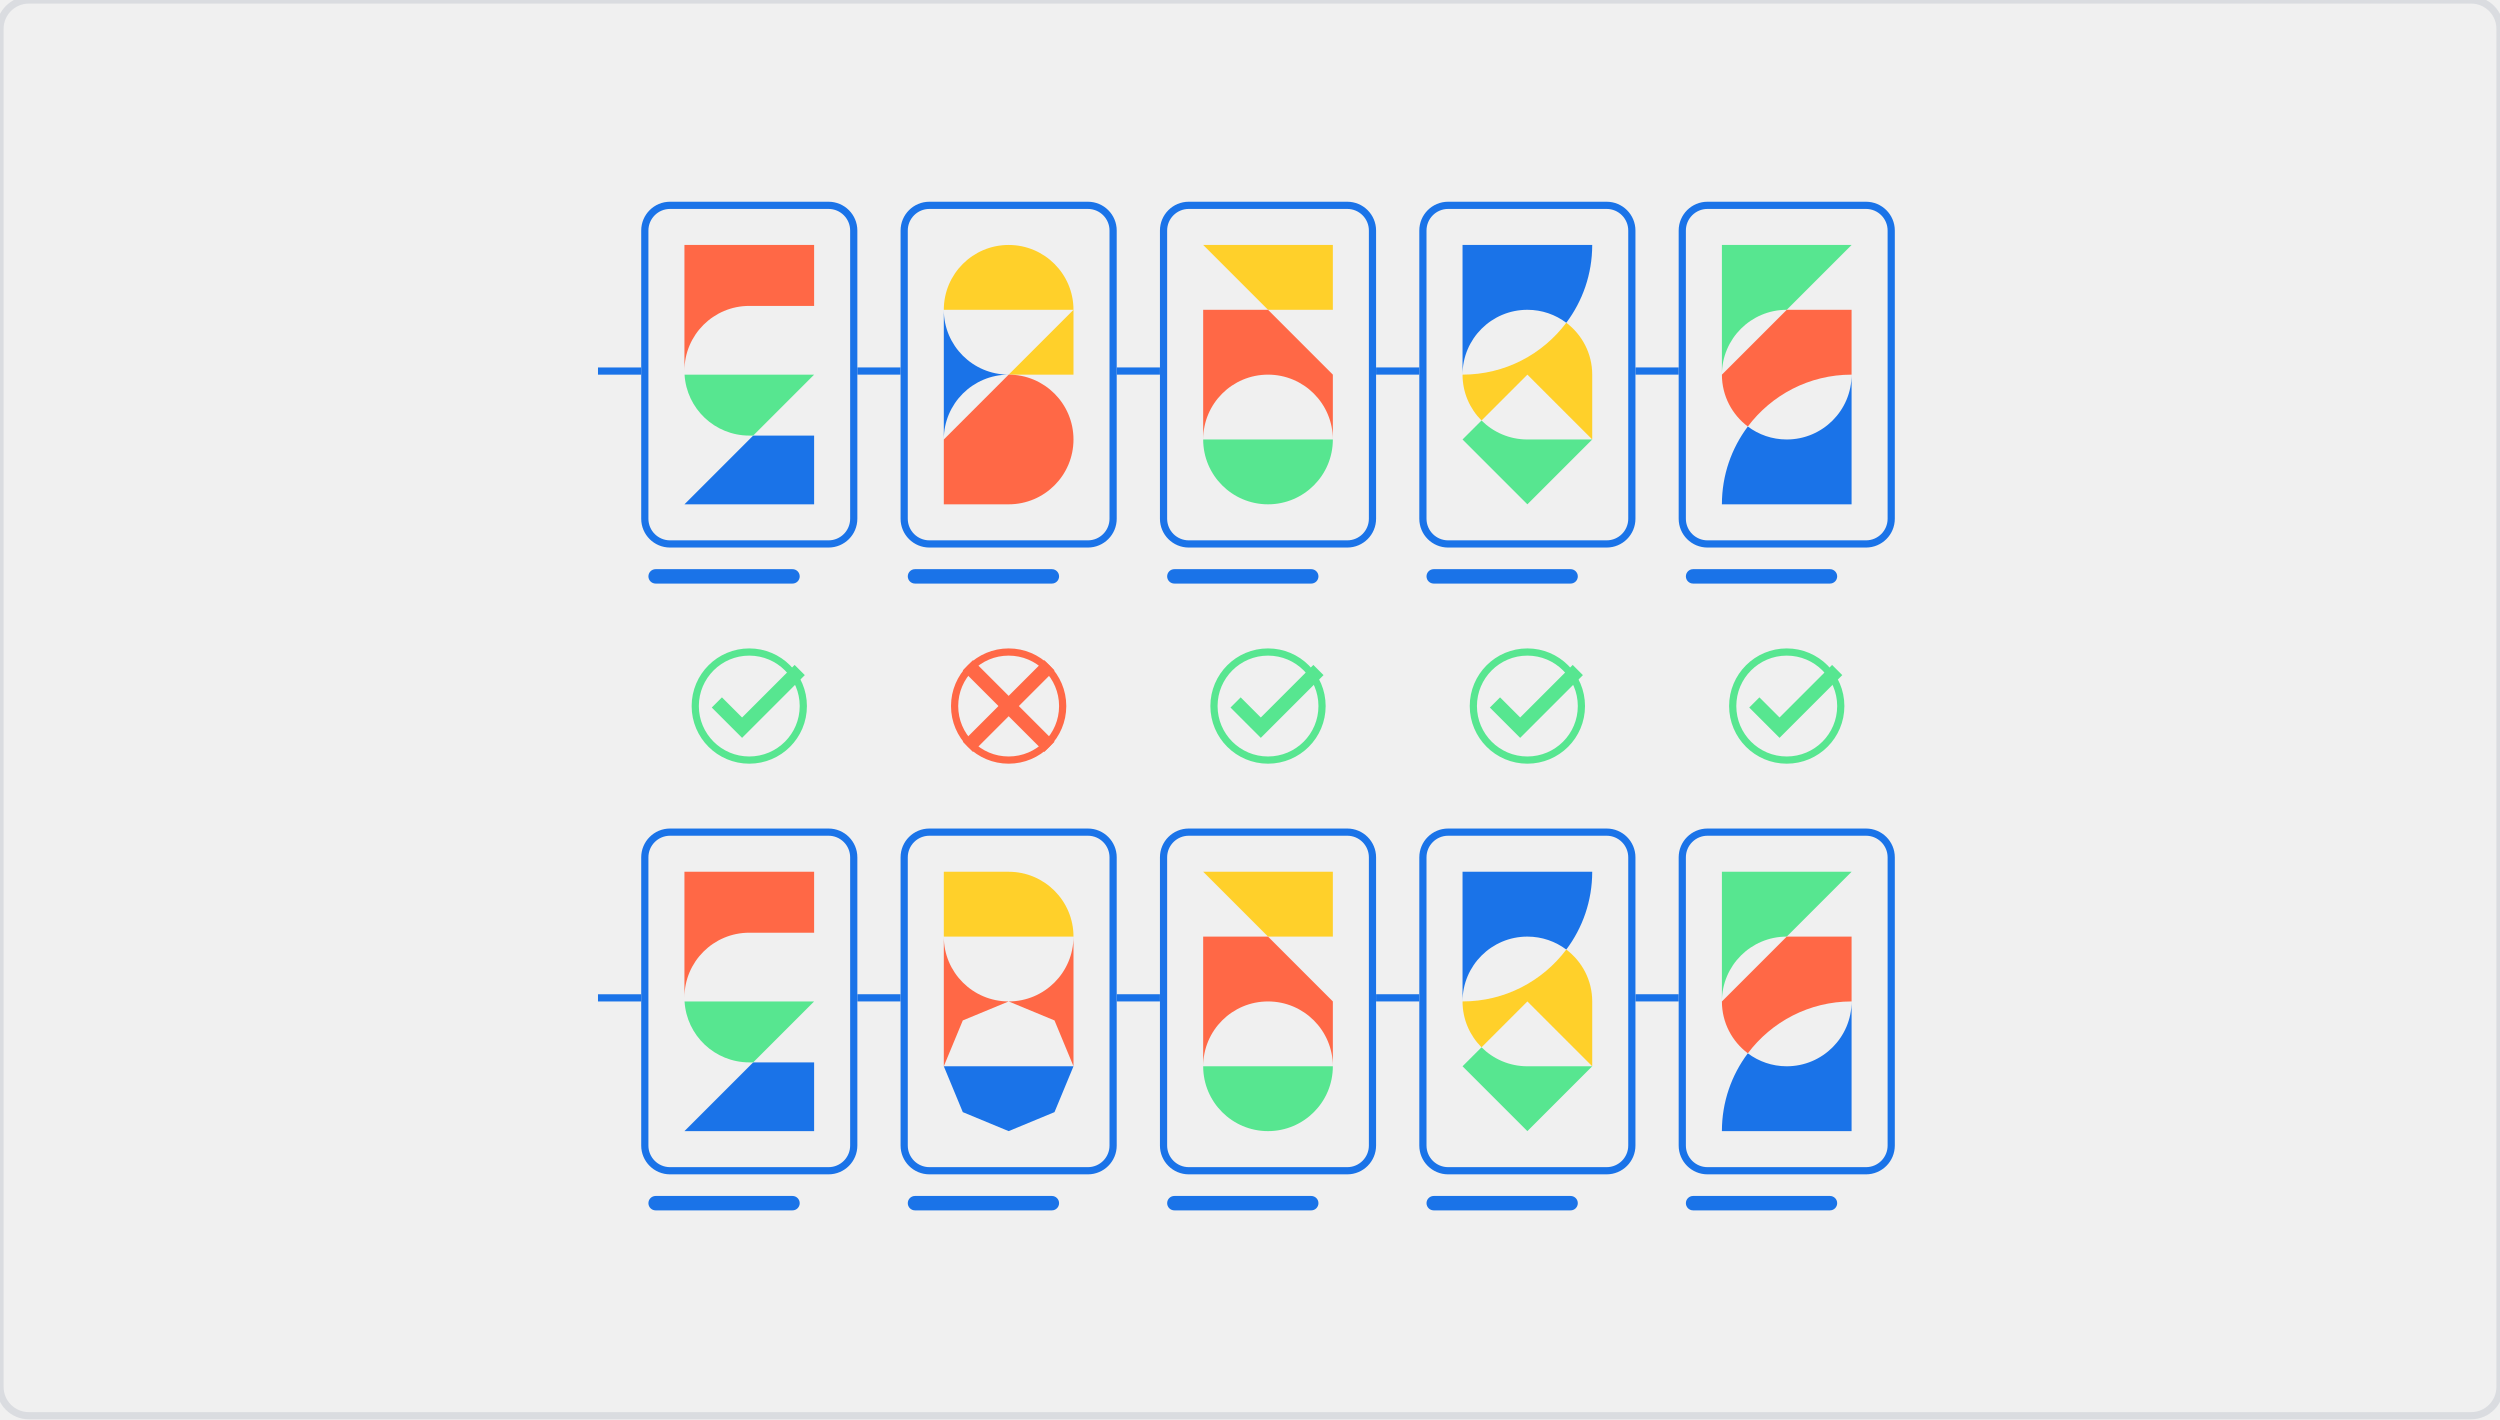
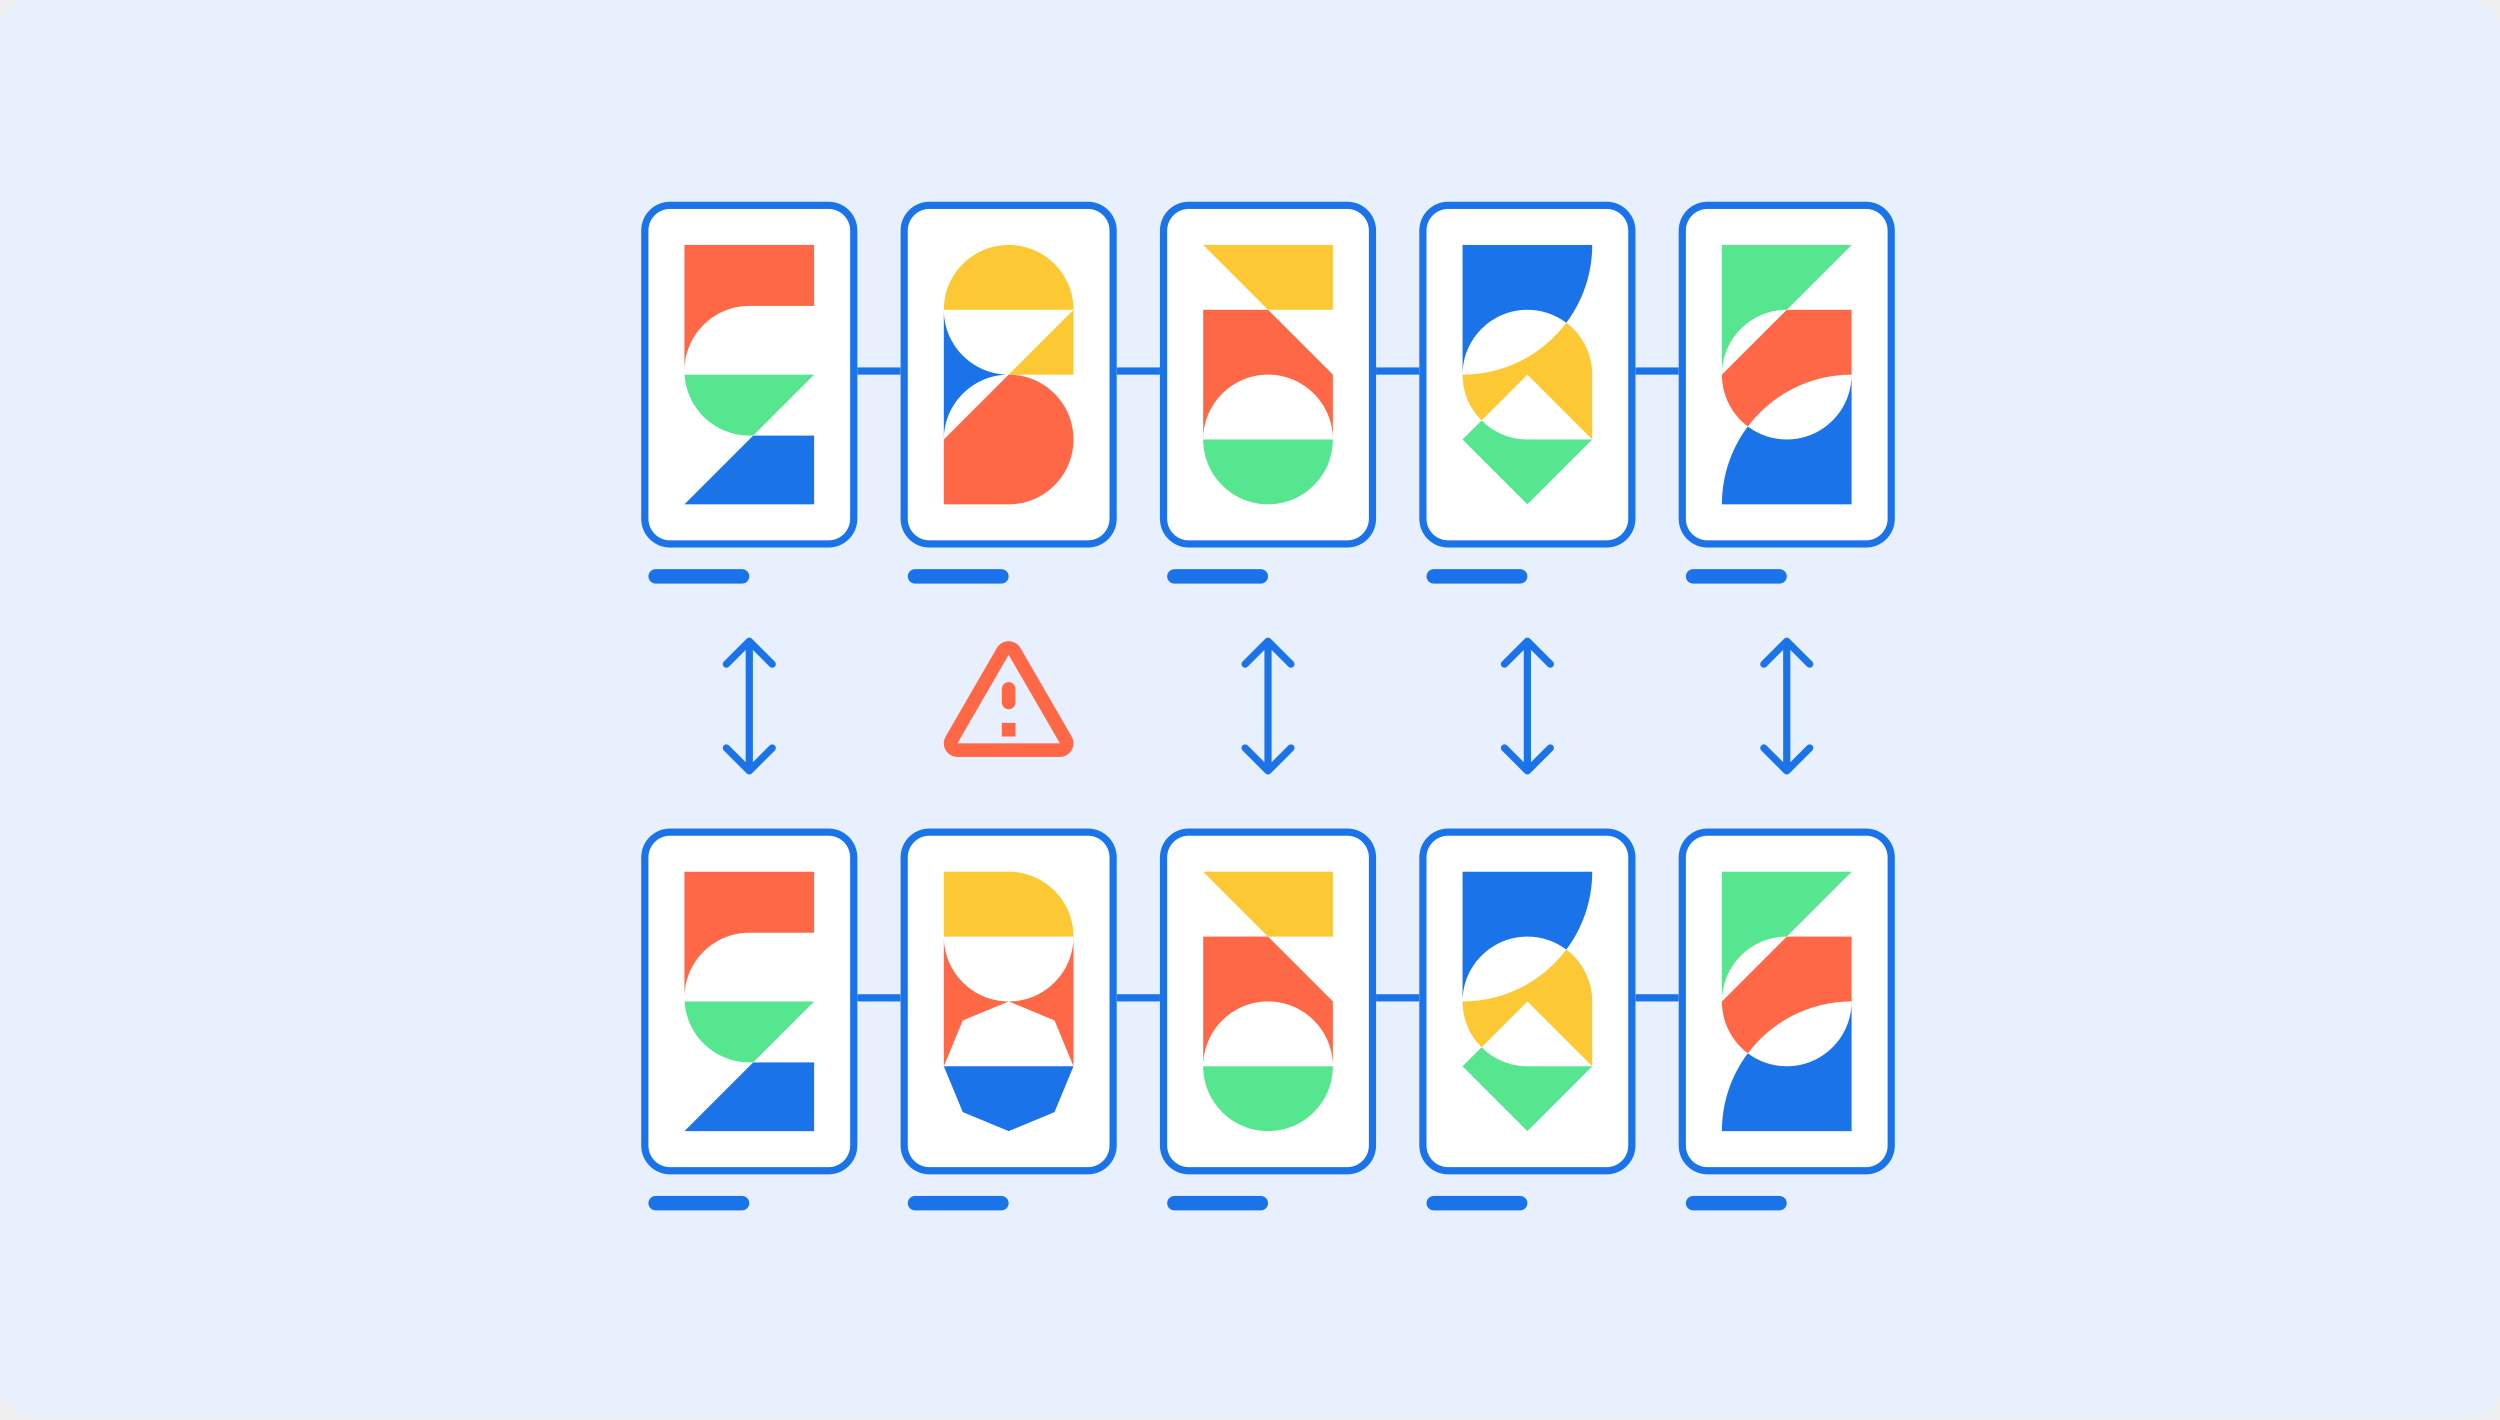
<svg xmlns="http://www.w3.org/2000/svg" width="347" height="197" viewBox="0 0 347 197" fill="none">
+   <rect width="347" height="196.502" rx="4" fill="#E8F0FE" />
  <g clip-path="url(#clip0)">
+     <rect x="233.5" y="28.5" width="29" height="47" rx="3.5" fill="white" />
    <path d="M248 43C243.029 43 239 47.029 239 52V34H257L248 43Z" fill="#57E690" />
    <path d="M248 43L239 52C239 54.944 240.413 57.558 242.599 59.2C245.883 54.828 251.111 52 257 52V43H248Z" fill="#FF6846" />
    <path d="M239 70C239 65.948 240.339 62.208 242.599 59.2C244.103 60.33 245.973 61 248 61C252.971 61 257 56.971 257 52V70H239Z" fill="#1A73E8" />
    <rect x="233.5" y="28.5" width="29" height="47" rx="3.5" stroke="#1A73E8" />
-     <rect x="234" y="79" width="21" height="2" rx="1" fill="#1A73E8" />
-     <g clip-path="url(#clip1)">
-       <path d="M212 43C207.03 43 203 47.029 203 52V34H221C221 38.052 219.661 41.792 217.401 44.8C215.897 43.67 214.026 43 212 43Z" fill="#1A73E8" />
-       <path d="M217.401 44.8C214.117 49.172 208.889 52 203 52C203 54.485 204.007 56.735 205.636 58.364L212 52L221 61V52C221 49.056 219.586 46.442 217.401 44.8Z" fill="#FFD02A" />
-       <path d="M205.636 58.364L203 61L212 70L221 61H212C209.515 61 207.265 59.993 205.636 58.364Z" fill="#57E690" />
-       <rect x="197.5" y="28.5" width="29" height="47" rx="3.5" stroke="#1A73E8" />
-       <rect x="198" y="79" width="21" height="2" rx="1" fill="#1A73E8" />
-     </g>
-     <path fill-rule="evenodd" clip-rule="evenodd" d="M167 34H185V43H176L167 34Z" fill="#FFD02A" />
+     <rect x="234" y="79" width="14" height="2" rx="1" fill="#1A73E8" />
+     <rect x="197.5" y="28.5" width="29" height="47" rx="3.5" fill="white" />
+     <path d="M212 43C207.03 43 203 47.029 203 52V34H221C221 38.052 219.661 41.792 217.401 44.8C215.897 43.67 214.026 43 212 43Z" fill="#1A73E8" />
+     <path d="M217.401 44.8C214.117 49.172 208.889 52 203 52C203 54.485 204.007 56.735 205.636 58.364L212 52L221 61V52C221 49.056 219.586 46.442 217.401 44.8Z" fill="#FCC934" />
+     <path d="M205.636 58.364L203 61L212 70L221 61H212C209.515 61 207.265 59.993 205.636 58.364Z" fill="#57E690" />
+     <rect x="197.5" y="28.5" width="29" height="47" rx="3.5" stroke="#1A73E8" />
+     <rect x="198" y="79" width="14" height="2" rx="1" fill="#1A73E8" />
+     <rect x="161.5" y="28.5" width="29" height="47" rx="3.5" fill="white" />
+     <path fill-rule="evenodd" clip-rule="evenodd" d="M167 34H185V43H176L167 34Z" fill="#FCC934" />
    <path d="M185 52L176 43L167 43V61C167 56.029 171.03 52 176 52C180.971 52 185 56.029 185 61V52Z" fill="#FF6846" />
    <path d="M176 70C171.03 70 167 65.971 167 61L185 61C185 65.971 180.97 70 176 70Z" fill="#57E690" />
    <rect x="161.5" y="28.5" width="29" height="47" rx="3.5" stroke="#1A73E8" />
-     <rect x="162" y="79" width="21" height="2" rx="1" fill="#1A73E8" />
-     <path fill-rule="evenodd" clip-rule="evenodd" d="M149 43C149 38.029 144.97 34 140 34C135.03 34 131 38.029 131 43H149ZM140 52H149V43L140 52Z" fill="#FFD02A" />
+     <rect x="162" y="79" width="14" height="2" rx="1" fill="#1A73E8" />
+     <rect x="125.5" y="28.5" width="29" height="47" rx="3.5" fill="white" />
+     <path fill-rule="evenodd" clip-rule="evenodd" d="M149 43C149 38.029 144.97 34 140 34C135.03 34 131 38.029 131 43H149ZM140 52H149V43L140 52Z" fill="#FCC934" />
    <path d="M131 61V43C131 47.971 135.03 52 140 52C135.03 52 131 56.029 131 61Z" fill="#1A73E8" />
    <path d="M149 61C149 56.029 144.97 52 140 52L131 61V70H140C144.97 70 149 65.971 149 61Z" fill="#FF6846" />
    <rect x="125.5" y="28.5" width="29" height="47" rx="3.5" stroke="#1A73E8" />
-     <rect x="126" y="79" width="21" height="2" rx="1" fill="#1A73E8" />
-     <g clip-path="url(#clip2)">
+     <rect x="126" y="79" width="14" height="2" rx="1" fill="#1A73E8" />
+     <g clip-path="url(#clip1)">
+       <rect x="89.5" y="28.5" width="29" height="47" rx="3.5" fill="white" />
      <path fill-rule="evenodd" clip-rule="evenodd" d="M113 60.46L113 70L95 70L104.54 60.46L113 60.46Z" fill="#1A73E8" />
      <path fill-rule="evenodd" clip-rule="evenodd" d="M95.016 52L113 52L104.54 60.46L104 60.46C99.211 60.46 95.295 56.719 95.016 52Z" fill="#57E690" />
      <path fill-rule="evenodd" clip-rule="evenodd" d="M95 51.46L95 34L113 34L113 42.46L104 42.46C99.029 42.46 95 46.489 95 51.46Z" fill="#FF6846" />
      <rect x="89.5" y="28.5" width="29" height="47" rx="3.5" stroke="#1A73E8" />
-       <rect x="90" y="79" width="21" height="2" rx="1" fill="#1A73E8" />
+       <rect x="90" y="79" width="14" height="2" rx="1" fill="#1A73E8" />
    </g>
    <line x1="227" y1="51.5" x2="233" y2="51.5" stroke="#1A73E8" />
    <line x1="191" y1="51.5" x2="197" y2="51.5" stroke="#1A73E8" />
    <line x1="155" y1="51.5" x2="161" y2="51.5" stroke="#1A73E8" />
    <line x1="119" y1="51.5" x2="125" y2="51.5" stroke="#1A73E8" />
-     <line x1="83" y1="51.5" x2="89" y2="51.5" stroke="#1A73E8" />
  </g>
-   <g clip-path="url(#clip3)">
+   <g clip-path="url(#clip2)">
+     <rect x="233.5" y="115.5" width="29" height="47" rx="3.5" fill="white" />
    <path d="M248 130C243.029 130 239 134.029 239 139V121H257L248 130Z" fill="#57E690" />
    <path d="M248 130L239 139C239 141.944 240.413 144.558 242.599 146.2C245.883 141.828 251.111 139 257 139V130H248Z" fill="#FF6846" />
    <path d="M239 157C239 152.948 240.339 149.208 242.599 146.2C244.103 147.33 245.973 148 248 148C252.971 148 257 143.971 257 139V157H239Z" fill="#1A73E8" />
    <rect x="233.5" y="115.5" width="29" height="47" rx="3.5" stroke="#1A73E8" />
-     <rect x="234" y="166" width="21" height="2" rx="1" fill="#1A73E8" />
-     <g clip-path="url(#clip4)">
-       <path d="M212 130C207.03 130 203 134.029 203 139V121H221C221 125.052 219.661 128.792 217.401 131.8C215.897 130.67 214.026 130 212 130Z" fill="#1A73E8" />
-       <path d="M217.401 131.8C214.117 136.172 208.889 139 203 139C203 141.485 204.007 143.735 205.636 145.364L212 139L221 148V139C221 136.056 219.586 133.442 217.401 131.8Z" fill="#FFD02A" />
-       <path d="M205.636 145.364L203 148L212 157L221 148H212C209.515 148 207.265 146.993 205.636 145.364Z" fill="#57E690" />
-       <rect x="197.5" y="115.5" width="29" height="47" rx="3.5" stroke="#1A73E8" />
-       <rect x="198" y="166" width="21" height="2" rx="1" fill="#1A73E8" />
-     </g>
-     <path fill-rule="evenodd" clip-rule="evenodd" d="M167 121H185V130H176L167 121Z" fill="#FFD02A" />
+     <rect x="234" y="166" width="14" height="2" rx="1" fill="#1A73E8" />
+     <rect x="197.5" y="115.5" width="29" height="47" rx="3.5" fill="white" />
+     <path d="M212 130C207.03 130 203 134.029 203 139V121H221C221 125.052 219.661 128.792 217.401 131.8C215.897 130.67 214.026 130 212 130Z" fill="#1A73E8" />
+     <path d="M217.401 131.8C214.117 136.172 208.889 139 203 139C203 141.485 204.007 143.735 205.636 145.364L212 139L221 148V139C221 136.056 219.586 133.442 217.401 131.8Z" fill="#FCC934" />
+     <path d="M205.636 145.364L203 148L212 157L221 148H212C209.515 148 207.265 146.993 205.636 145.364Z" fill="#57E690" />
+     <rect x="197.5" y="115.5" width="29" height="47" rx="3.5" stroke="#1A73E8" />
+     <rect x="198" y="166" width="14" height="2" rx="1" fill="#1A73E8" />
+     <rect x="161.5" y="115.5" width="29" height="47" rx="3.5" fill="white" />
+     <path fill-rule="evenodd" clip-rule="evenodd" d="M167 121H185V130H176L167 121Z" fill="#FCC934" />
    <path d="M185 139L176 130L167 130V148C167 143.029 171.03 139 176 139C180.971 139 185 143.029 185 148V139Z" fill="#FF6846" />
    <path d="M176 157C171.03 157 167 152.971 167 148L185 148C185 152.971 180.97 157 176 157Z" fill="#57E690" />
    <rect x="161.5" y="115.5" width="29" height="47" rx="3.5" stroke="#1A73E8" />
-     <rect x="162" y="166" width="21" height="2" rx="1" fill="#1A73E8" />
-     <path fill-rule="evenodd" clip-rule="evenodd" d="M149 130C149 125.029 144.97 121 140 121H131V130H149Z" fill="#FFD02A" />
+     <rect x="162" y="166" width="14" height="2" rx="1" fill="#1A73E8" />
+     <rect x="125.5" y="115.5" width="29" height="47" rx="3.5" fill="white" />
+     <path fill-rule="evenodd" clip-rule="evenodd" d="M149 130C149 125.029 144.97 121 140 121H131V130H149Z" fill="#FCC934" />
    <path fill-rule="evenodd" clip-rule="evenodd" d="M131 130C131 134.971 135.03 139 140 139L133.636 141.636L131 148V130ZM149 130V148L146.364 141.636L140 139C144.97 139 149 134.971 149 130Z" fill="#FF6846" />
    <path fill-rule="evenodd" clip-rule="evenodd" d="M149 148L146.364 154.364L140 157L133.636 154.364L131 148H149Z" fill="#1A73E8" />
    <rect x="125.5" y="115.5" width="29" height="47" rx="3.5" stroke="#1A73E8" />
-     <rect x="126" y="166" width="21" height="2" rx="1" fill="#1A73E8" />
-     <g clip-path="url(#clip5)">
+     <rect x="126" y="166" width="14" height="2" rx="1" fill="#1A73E8" />
+     <g clip-path="url(#clip3)">
+       <rect x="89.5" y="115.5" width="29" height="47" rx="3.5" fill="white" />
      <path fill-rule="evenodd" clip-rule="evenodd" d="M113 147.46L113 157L95 157L104.54 147.46L113 147.46Z" fill="#1A73E8" />
      <path fill-rule="evenodd" clip-rule="evenodd" d="M95.016 139L113 139L104.54 147.46L104 147.46C99.211 147.46 95.295 143.719 95.016 139Z" fill="#57E690" />
      <path fill-rule="evenodd" clip-rule="evenodd" d="M95 138.46L95 121L113 121L113 129.46L104 129.46C99.029 129.46 95 133.489 95 138.46Z" fill="#FF6846" />
      <rect x="89.5" y="115.5" width="29" height="47" rx="3.5" stroke="#1A73E8" />
-       <rect x="90" y="166" width="21" height="2" rx="1" fill="#1A73E8" />
+       <rect x="90" y="166" width="14" height="2" rx="1" fill="#1A73E8" />
    </g>
    <line x1="227" y1="138.5" x2="233" y2="138.5" stroke="#1A73E8" />
    <line x1="191" y1="138.5" x2="197" y2="138.5" stroke="#1A73E8" />
    <line x1="155" y1="138.5" x2="161" y2="138.5" stroke="#1A73E8" />
    <line x1="119" y1="138.5" x2="125" y2="138.5" stroke="#1A73E8" />
-     <line x1="83" y1="138.5" x2="89" y2="138.5" stroke="#1A73E8" />
  </g>
-   <line x1="134.343" y1="103.657" x2="145.657" y2="92.343" stroke="#FF6846" stroke-width="2" />
-   <line x1="145.657" y1="103.657" x2="134.343" y2="92.343" stroke="#FF6846" stroke-width="2" />
-   <rect x="132.5" y="90.5" width="15" height="15" rx="7.5" stroke="#FF6846" />
-   <path d="M171.5 97.5L175 101L183 93" stroke="#57E690" stroke-width="2" />
-   <rect x="168.5" y="90.5" width="15" height="15" rx="7.5" stroke="#57E690" />
-   <path d="M99.5 97.5L103 101L111 93" stroke="#57E690" stroke-width="2" />
-   <rect x="96.5" y="90.5" width="15" height="15" rx="7.5" stroke="#57E690" />
-   <path d="M207.5 97.5L211 101L219 93" stroke="#57E690" stroke-width="2" />
-   <rect x="204.5" y="90.5" width="15" height="15" rx="7.5" stroke="#57E690" />
-   <path d="M243.5 97.5L247 101L255 93" stroke="#57E690" stroke-width="2" />
-   <rect x="240.5" y="90.5" width="15" height="15" rx="7.5" stroke="#57E690" />
-   <rect width="347" height="196.502" rx="4" stroke="#DADCE0" />
+   <path fill-rule="evenodd" clip-rule="evenodd" d="M132.89 105.059C131.436 105.059 130.529 103.482 131.256 102.227L138.366 89.942C139.094 88.686 140.906 88.686 141.634 89.942L148.744 102.227C149.471 103.482 148.564 105.059 147.11 105.059H132.89ZM147.111 103.171L140.001 90.886L132.89 103.171H147.111ZM139.056 95.617V97.505C139.056 98.025 139.481 98.45 140 98.45C140.519 98.45 140.944 98.025 140.944 97.505V95.617C140.944 95.097 140.519 94.672 140 94.672C139.481 94.672 139.056 95.097 139.056 95.617ZM140.944 102.227V100.338H139.056V102.227H140.944Z" fill="#FF6846" />
+   <path d="M104.354 88.646C104.158 88.451 103.842 88.451 103.646 88.646L100.464 91.828C100.269 92.024 100.269 92.34 100.464 92.535C100.66 92.731 100.976 92.731 101.172 92.535L104 89.707L106.828 92.535C107.024 92.731 107.34 92.731 107.536 92.535C107.731 92.34 107.731 92.024 107.536 91.828L104.354 88.646ZM103.646 107.354C103.842 107.549 104.158 107.549 104.354 107.354L107.536 104.172C107.731 103.976 107.731 103.66 107.536 103.464C107.34 103.269 107.024 103.269 106.828 103.464L104 106.293L101.172 103.464C100.976 103.269 100.66 103.269 100.464 103.464C100.269 103.66 100.269 103.976 100.464 104.172L103.646 107.354ZM103.5 89L103.5 107L104.5 107L104.5 89L103.5 89Z" fill="#1A73E8" />
+   <path d="M176.354 88.646C176.158 88.451 175.842 88.451 175.646 88.646L172.464 91.828C172.269 92.024 172.269 92.34 172.464 92.535C172.66 92.731 172.976 92.731 173.172 92.535L176 89.707L178.828 92.535C179.024 92.731 179.34 92.731 179.536 92.535C179.731 92.34 179.731 92.024 179.536 91.828L176.354 88.646ZM175.646 107.354C175.842 107.549 176.158 107.549 176.354 107.354L179.536 104.172C179.731 103.976 179.731 103.66 179.536 103.464C179.34 103.269 179.024 103.269 178.828 103.464L176 106.293L173.172 103.464C172.976 103.269 172.66 103.269 172.464 103.464C172.269 103.66 172.269 103.976 172.464 104.172L175.646 107.354ZM175.5 89L175.5 107L176.5 107L176.5 89L175.5 89Z" fill="#1A73E8" />
+   <path d="M212.354 88.646C212.158 88.451 211.842 88.451 211.646 88.646L208.464 91.828C208.269 92.024 208.269 92.34 208.464 92.535C208.66 92.731 208.976 92.731 209.172 92.535L212 89.707L214.828 92.535C215.024 92.731 215.34 92.731 215.536 92.535C215.731 92.34 215.731 92.024 215.536 91.828L212.354 88.646ZM211.646 107.354C211.842 107.549 212.158 107.549 212.354 107.354L215.536 104.172C215.731 103.976 215.731 103.66 215.536 103.464C215.34 103.269 215.024 103.269 214.828 103.464L212 106.293L209.172 103.464C208.976 103.269 208.66 103.269 208.464 103.464C208.269 103.66 208.269 103.976 208.464 104.172L211.646 107.354ZM211.5 89L211.5 107L212.5 107L212.5 89L211.5 89Z" fill="#1A73E8" />
+   <path d="M248.354 88.646C248.158 88.451 247.842 88.451 247.646 88.646L244.464 91.828C244.269 92.024 244.269 92.34 244.464 92.535C244.66 92.731 244.976 92.731 245.172 92.535L248 89.707L250.828 92.535C251.024 92.731 251.34 92.731 251.536 92.535C251.731 92.34 251.731 92.024 251.536 91.828L248.354 88.646ZM247.646 107.354C247.842 107.549 248.158 107.549 248.354 107.354L251.536 104.172C251.731 103.976 251.731 103.66 251.536 103.464C251.34 103.269 251.024 103.269 250.828 103.464L248 106.293L245.172 103.464C244.976 103.269 244.66 103.269 244.464 103.464C244.269 103.66 244.269 103.976 244.464 104.172L247.646 107.354ZM247.5 89L247.5 107L248.5 107L248.5 89L247.5 89Z" fill="#1A73E8" />
  <defs>
    <clipPath id="clip0">
      <rect width="180" height="53" fill="white" transform="translate(83 28)" />
    </clipPath>
    <clipPath id="clip1">
-       <rect width="30" height="53" fill="white" transform="translate(197 28)" />
+       <rect width="30" height="53" fill="white" transform="translate(89 28)" />
    </clipPath>
    <clipPath id="clip2">
-       <rect width="30" height="53" fill="white" transform="translate(89 28)" />
+       <rect width="180" height="53" fill="white" transform="translate(83 115)" />
    </clipPath>
    <clipPath id="clip3">
-       <rect width="180" height="53" fill="white" transform="translate(83 115)" />
-     </clipPath>
-     <clipPath id="clip4">
-       <rect width="30" height="53" fill="white" transform="translate(197 115)" />
-     </clipPath>
-     <clipPath id="clip5">
      <rect width="30" height="53" fill="white" transform="translate(89 115)" />
    </clipPath>
  </defs>
</svg>
